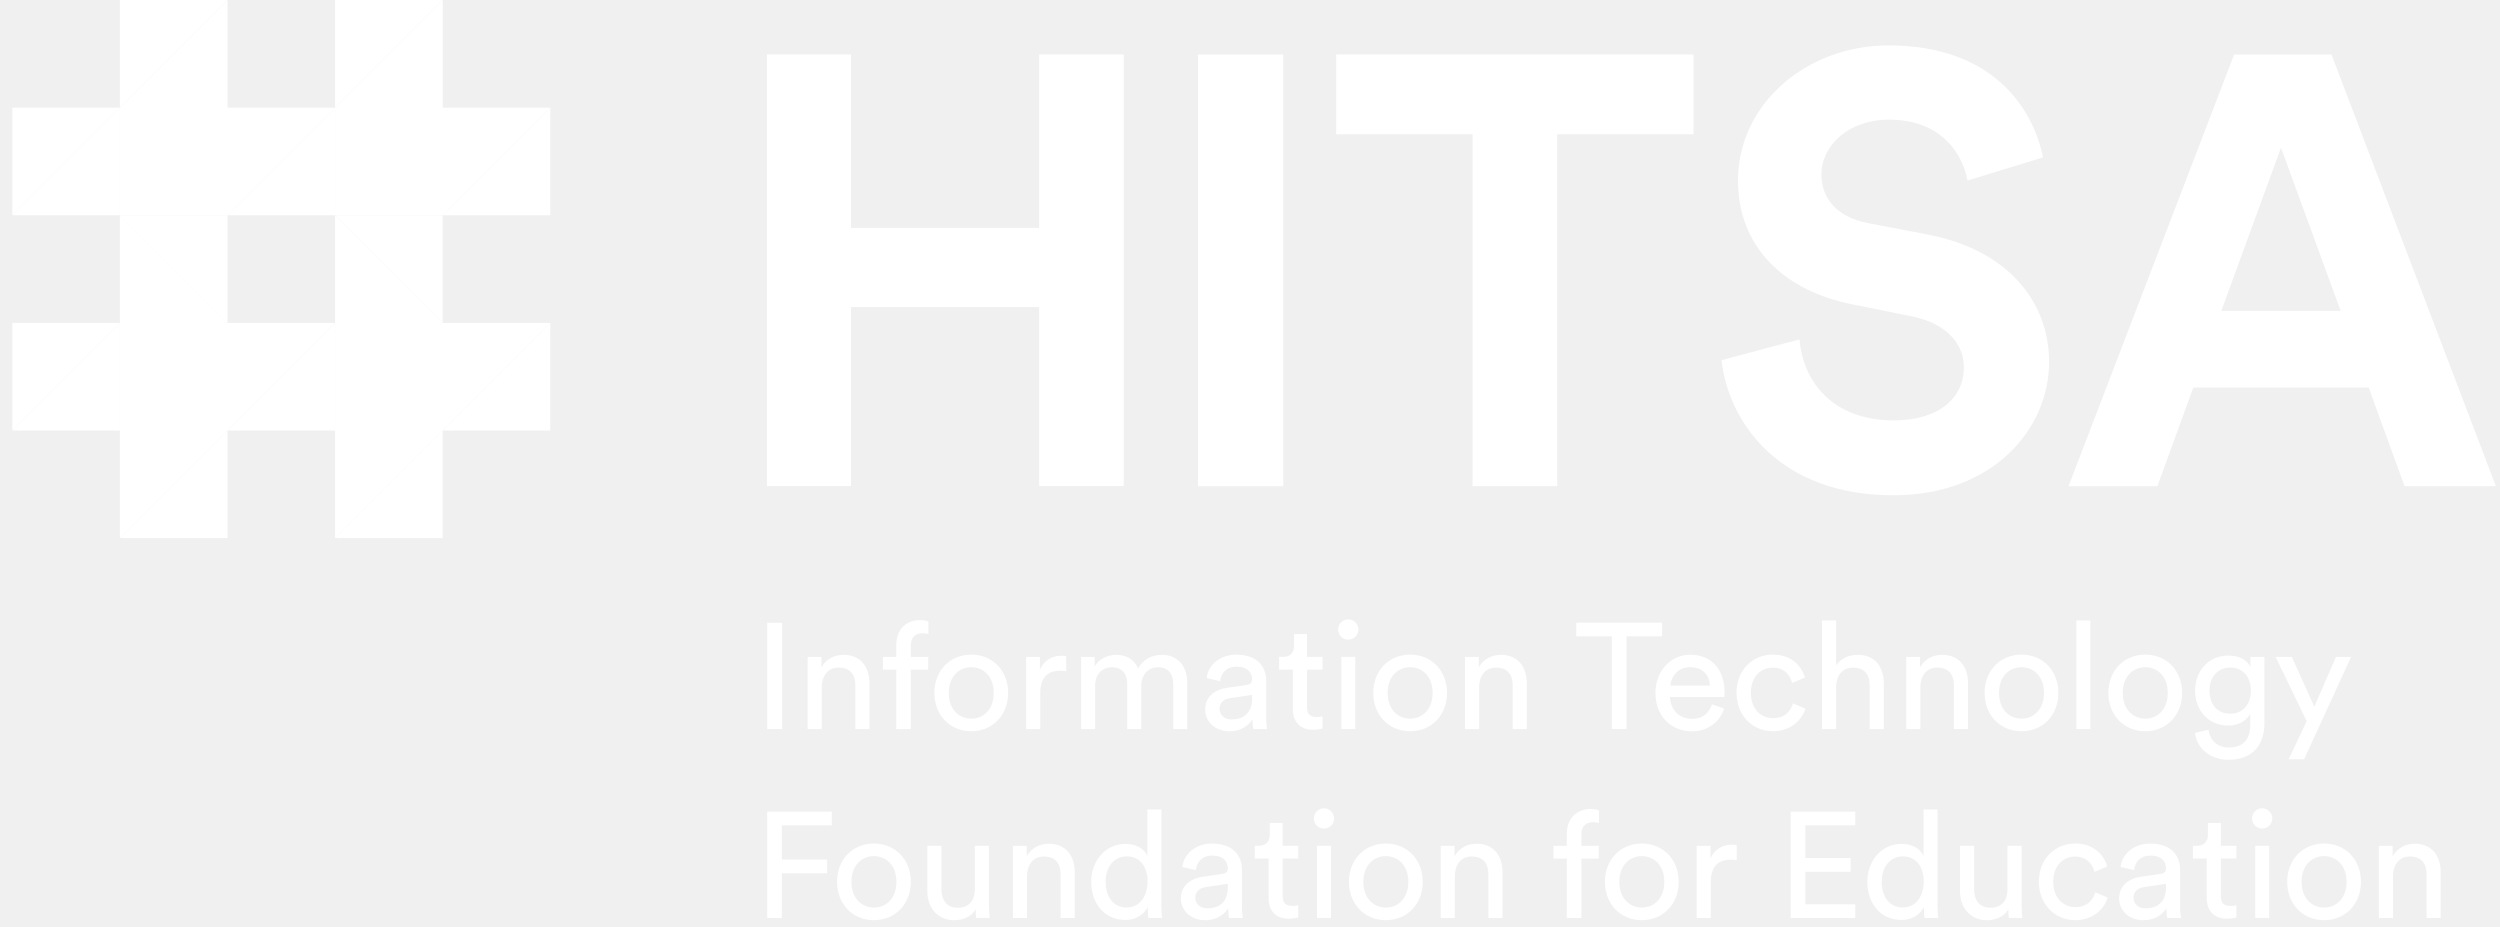
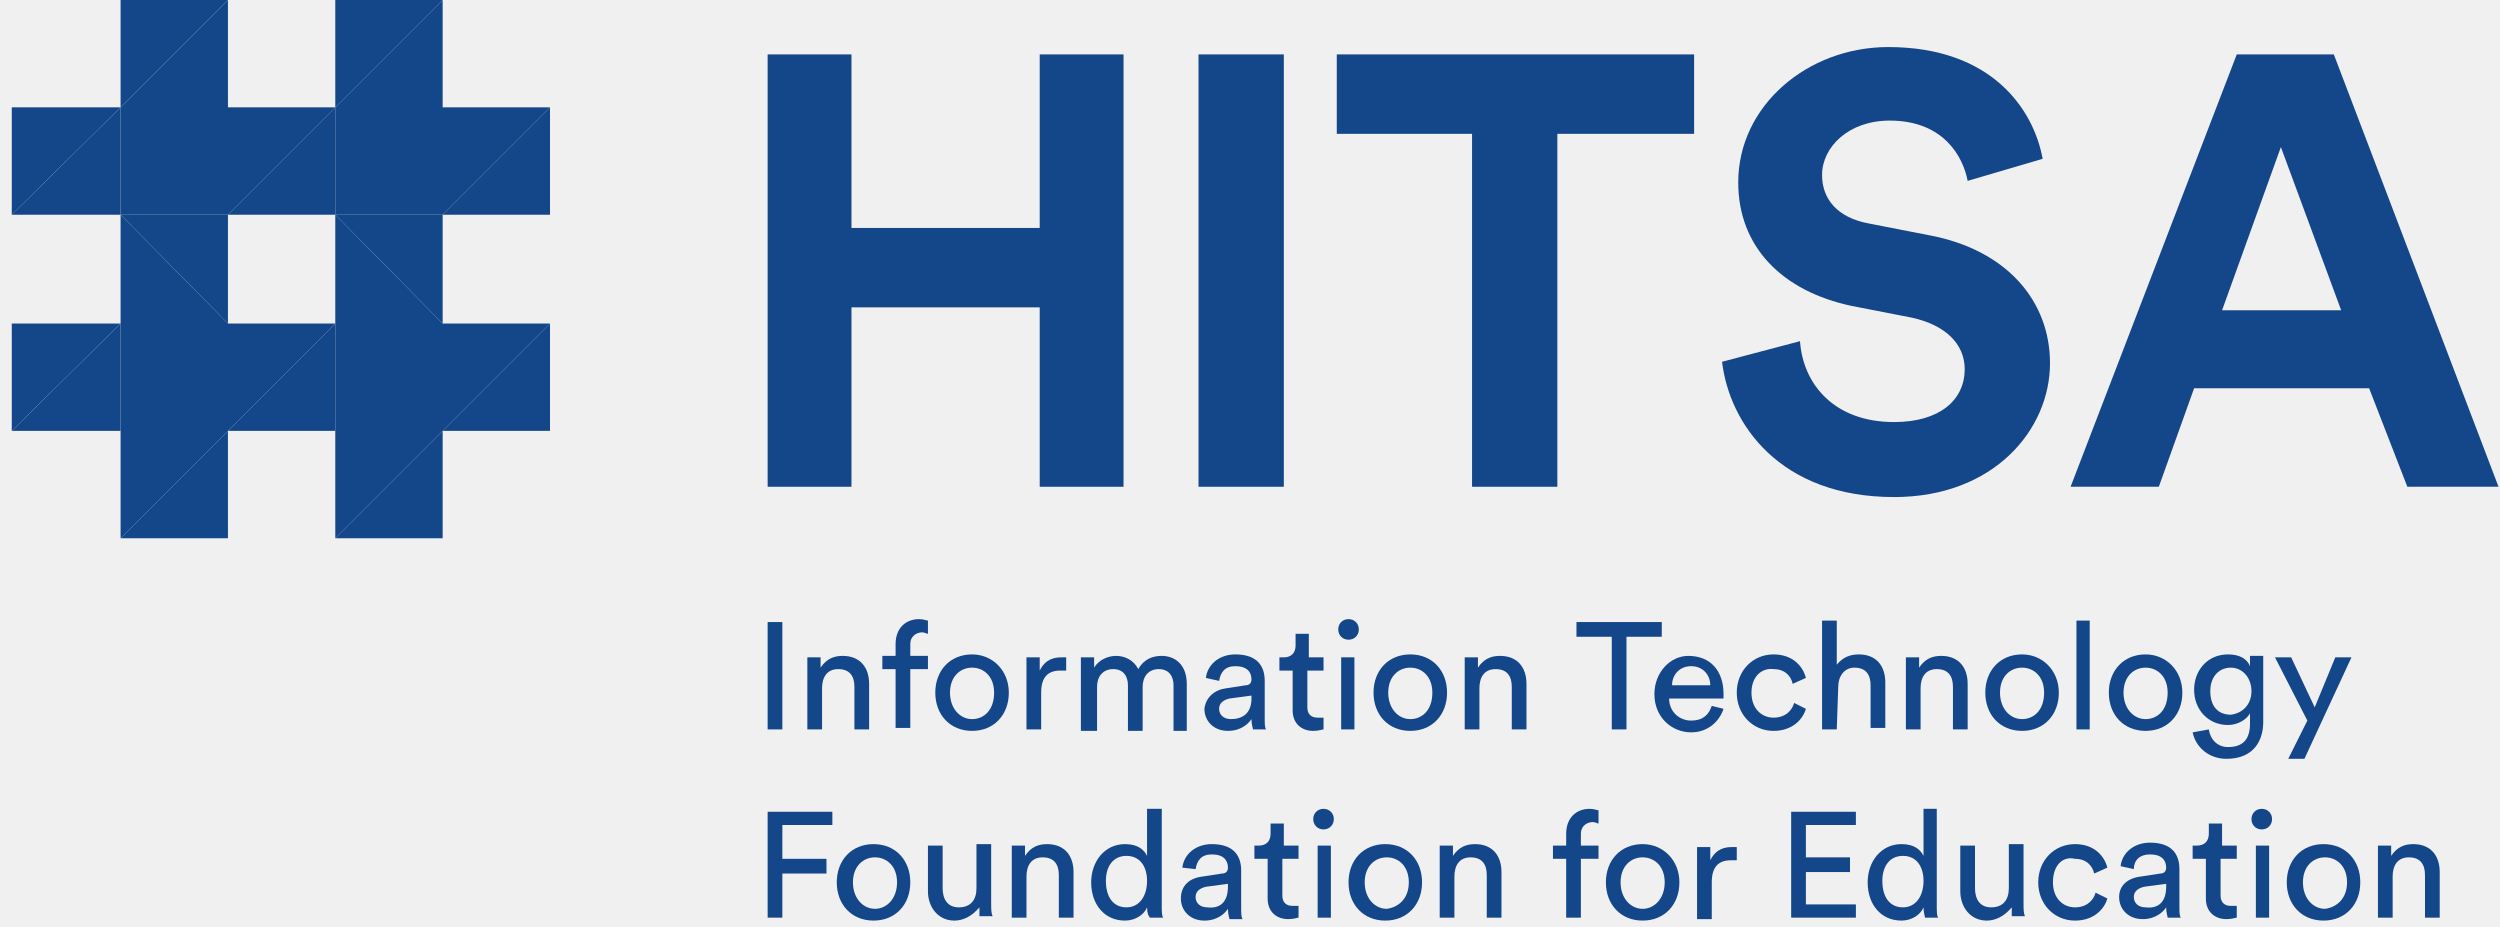
- <svg xmlns="http://www.w3.org/2000/svg" width="170px" height="63px" viewBox="0 0 170 63" version="1.1">
-   <defs />
-   <g id="Page-1" stroke="none" stroke-width="1" fill="none" fill-rule="evenodd">
-     <g id="Avaleht" transform="translate(-311, -3425)" fill-rule="nonzero" fill="#FFFFFF">
+ <svg xmlns="http://www.w3.org/2000/svg" version="1.1" id="Layer_1" x="0px" y="0px" viewBox="0 0 170 63" style="enable-background:new 0 0 170 63;" xml:space="preserve">
+   <style type="text/css">
+ 	.st0{fill:#14468A;}
+ </style>
+   <g id="Page-1">
+     <g id="Avaleht" transform="translate(-311, -3425)">
      <g id="Group-203" transform="translate(0, 3338)">
        <g id="Group-201" transform="translate(110, 40)">
          <g id="Group-200" transform="translate(1, 46)">
            <g id="Group-163" transform="translate(1, 0)">
              <g id="Group" transform="translate(199, 1)">
-                 <polygon id="path10" transform="translate(64.28551, 18.37868) scale(-1, 1) rotate(-180) translate(-64.28551, -18.37868) " points="70.661 3.704 70.661 15.875 57.869 15.875 57.869 3.704 52.156 3.704 52.156 33.054 57.869 33.054 57.869 21.256 70.661 21.256 70.661 33.054 76.415 33.054 76.415 3.704" />
-                 <polygon id="path12" points="81.464 3.71 87.26 3.71 87.26 33.06 81.464 33.06 81.464 3.708" />
-                 <polygon id="path16" transform="translate(103.0111, 18.38078) scale(-1, 1) rotate(-180) translate(-103.0111, -18.38078) " points="105.888 27.633 105.888 3.706 100.134 3.706 100.134 27.633 90.861 27.633 90.861 33.056 115.161 33.056 115.161 27.633" />
-                 <path d="M133.791,24.489 C133.501,26.103 132.177,28.629 128.45,28.629 C125.677,28.629 123.856,26.848 123.856,24.903 C123.856,23.289 124.891,22.005 127.043,21.59 L131.141,20.804 C136.482,19.77 139.338,16.292 139.338,12.152 C139.338,7.64 135.571,3.087 128.74,3.087 C120.958,3.087 117.521,8.096 117.066,12.277 L122.365,13.685 C122.613,10.786 124.642,8.179 128.782,8.179 C131.846,8.179 133.543,9.71 133.543,11.78 C133.543,13.477 132.259,14.802 129.983,15.258 L125.884,16.086 C121.206,17.038 118.184,20.06 118.184,24.489 C118.184,29.704 122.862,33.679 128.409,33.679 C135.53,33.679 138.262,29.374 138.924,26.062 L133.791,24.489 Z" id="path20" transform="translate(128.202, 18.38287) scale(-1, 1) rotate(-180) translate(-128.202, -18.38287) " />
-                 <path d="M151.05,15.633 L159.164,15.633 L155.107,26.728 L151.05,15.633 Z M161.068,10.418 L149.146,10.418 L146.704,3.71 L140.66,3.71 L151.92,33.06 L158.543,33.06 L169.72,3.71 L163.51,3.71 L161.068,10.418 Z" id="path24" transform="translate(155.19, 18.38496) scale(-1, 1) rotate(-180) translate(-155.19, -18.38496) " />
-                 <polygon id="path26" points="52.169 42.349 53.189 42.349 53.189 49.578 52.169 49.578 52.169 42.351" />
-                 <path d="M55.88,44.529 L54.921,44.529 L54.921,49.434 L55.859,49.434 L55.859,48.731 C56.216,49.343 56.797,49.576 57.368,49.576 C58.541,49.576 59.123,48.731 59.123,47.64 L59.123,44.529 L58.164,44.529 L58.164,47.475 C58.164,48.159 57.878,48.71 57.022,48.71 C56.267,48.71 55.88,48.108 55.88,47.363 L55.88,44.529 Z" id="path30" transform="translate(57.02178, 47.05257) scale(-1, 1) rotate(-180) translate(-57.02178, -47.05257) " />
-                 <path d="M61.936,46.202 L61.936,42.164 L60.947,42.164 L60.947,46.202 L60.039,46.202 L60.039,47.068 L60.947,47.068 L60.947,47.894 C60.947,48.985 61.671,49.577 62.558,49.577 C62.884,49.577 63.089,49.505 63.129,49.475 L63.129,48.62 C63.078,48.638 62.956,48.679 62.711,48.679 C62.375,48.679 61.936,48.517 61.936,47.843 L61.936,47.068 L63.119,47.068 L63.119,46.202 L61.936,46.202 Z" id="path34" transform="translate(61.58435, 45.87074) scale(-1, 1) rotate(-180) translate(-61.58435, -45.87074) " />
-                 <path d="M67.575,47.124 C67.575,48.255 66.861,48.868 66.045,48.868 C65.23,48.868 64.516,48.255 64.516,47.124 C64.516,45.982 65.23,45.37 66.045,45.37 C66.861,45.37 67.575,45.982 67.575,47.124 M68.554,47.124 C68.554,45.625 67.514,44.514 66.045,44.514 C64.577,44.514 63.537,45.625 63.537,47.124 C63.537,48.613 64.577,49.724 66.045,49.724 C67.514,49.724 68.554,48.613 68.554,47.124" id="path38" transform="translate(66.0457, 47.11905) scale(-1, 1) rotate(-180) translate(-66.0457, -47.11905) " />
-                 <path d="M72.5,48.528 C72.357,48.548 72.214,48.558 72.082,48.558 C71.276,48.558 70.736,48.129 70.736,47.048 L70.736,44.591 L69.777,44.591 L69.777,49.496 L70.715,49.496 L70.715,48.638 C71.072,49.394 71.684,49.577 72.183,49.577 C72.316,49.577 72.448,49.557 72.5,49.547 L72.5,48.528 Z" id="path42" transform="translate(71.13816, 47.08398) scale(-1, 1) rotate(-180) translate(-71.13816, -47.08398) " />
-                 <path d="M73.519,44.529 L73.519,49.434 L74.437,49.434 L74.437,48.781 C74.742,49.321 75.354,49.576 75.925,49.576 C76.537,49.576 77.128,49.281 77.394,48.649 C77.781,49.351 78.414,49.576 79.035,49.576 C79.892,49.576 80.728,48.995 80.728,47.71 L80.728,44.529 L79.78,44.529 L79.78,47.608 C79.78,48.251 79.463,48.731 78.739,48.731 C78.067,48.731 77.607,48.2 77.607,47.496 L77.607,44.529 L76.65,44.529 L76.65,47.608 C76.65,48.241 76.343,48.731 75.609,48.731 C74.926,48.731 74.467,48.22 74.467,47.486 L74.467,44.529 L73.519,44.529 Z" id="path46" transform="translate(77.12334, 47.05257) scale(-1, 1) rotate(-180) translate(-77.12334, -47.05257) " />
-                 <path d="M85.142,46.77 L85.142,46.995 L83.643,46.77 C83.236,46.708 82.929,46.475 82.929,46.036 C82.929,45.669 83.236,45.322 83.725,45.322 C84.51,45.322 85.142,45.7 85.142,46.77 M83.44,47.473 L84.765,47.667 C85.061,47.708 85.142,47.862 85.142,48.034 C85.142,48.514 84.826,48.912 84.082,48.912 C83.409,48.912 83.032,48.493 82.97,47.922 L82.053,48.137 C82.155,49.074 83.002,49.727 84.062,49.727 C85.53,49.727 86.101,48.891 86.101,47.932 L86.101,45.475 C86.101,45.047 86.142,44.791 86.162,44.669 L85.224,44.669 C85.204,44.791 85.173,44.976 85.173,45.333 C84.959,44.986 84.469,44.517 83.593,44.517 C82.593,44.517 81.951,45.21 81.951,45.985 C81.951,46.862 82.593,47.352 83.44,47.473" id="path50" transform="translate(84.05628, 47.12219) scale(-1, 1) rotate(-180) translate(-84.05628, -47.12219) " />
-                 <path d="M88.874,48.073 L89.934,48.073 L89.934,47.206 L88.874,47.206 L88.874,44.658 C88.874,44.209 89.057,43.984 89.558,43.984 C89.68,43.984 89.853,44.004 89.934,44.025 L89.934,43.21 C89.853,43.178 89.609,43.119 89.282,43.119 C88.446,43.119 87.915,43.627 87.915,44.515 L87.915,47.206 L86.977,47.206 L86.977,48.073 L87.242,48.073 C87.773,48.073 87.998,48.4 87.998,48.828 L87.998,49.624 L88.874,49.624 L88.874,48.073 L88.874,48.073 Z" id="path54" transform="translate(88.45576, 46.37111) scale(-1, 1) rotate(-180) translate(-88.45576, -46.37111) " />
-                 <path d="M91.209,44.669 L92.157,44.669 L92.157,49.574 L91.209,49.574 L91.209,44.667 L91.209,44.669 Z M91.678,42.12 C92.065,42.12 92.372,42.426 92.372,42.813 C92.372,43.19 92.065,43.497 91.678,43.497 C91.301,43.497 90.994,43.19 90.994,42.813 C90.994,42.426 91.301,42.12 91.678,42.12 L91.678,42.12 Z" id="path56" />
-                 <path d="M97.418,47.124 C97.418,48.255 96.704,48.868 95.889,48.868 C95.074,48.868 94.36,48.255 94.36,47.124 C94.36,45.982 95.074,45.37 95.889,45.37 C96.704,45.37 97.418,45.982 97.418,47.124 M98.397,47.124 C98.397,45.625 97.357,44.514 95.889,44.514 C94.42,44.514 93.381,45.625 93.381,47.124 C93.381,48.613 94.42,49.724 95.889,49.724 C97.357,49.724 98.397,48.613 98.397,47.124" id="path60" transform="translate(95.88897, 47.11905) scale(-1, 1) rotate(-180) translate(-95.88897, -47.11905) " />
-                 <path d="M100.579,44.529 L99.62,44.529 L99.62,49.434 L100.558,49.434 L100.558,48.731 C100.916,49.343 101.496,49.576 102.067,49.576 C103.24,49.576 103.822,48.731 103.822,47.64 L103.822,44.529 L102.863,44.529 L102.863,47.475 C102.863,48.159 102.577,48.71 101.721,48.71 C100.966,48.71 100.579,48.108 100.579,47.363 L100.579,44.529 Z" id="path64" transform="translate(101.7209, 47.05257) scale(-1, 1) rotate(-180) translate(-101.7209, -47.05257) " />
-                 <polygon id="path68" transform="translate(110.1028, 45.95815) scale(-1, 1) rotate(-180) translate(-110.1028, -45.95815) " points="110.602 48.646 110.602 42.343 109.602 42.343 109.602 48.646 107.186 48.646 107.186 49.573 113.019 49.573 113.019 48.646" />
-                 <path d="M116.272,47.629 C116.251,48.333 115.792,48.883 114.925,48.883 C114.119,48.883 113.631,48.262 113.59,47.629 L116.272,47.629 L116.272,47.629 Z M117.24,46.07 C116.965,45.203 116.179,44.519 115.037,44.519 C113.723,44.519 112.57,45.477 112.57,47.139 C112.57,48.68 113.681,49.73 114.915,49.73 C116.424,49.73 117.271,48.69 117.271,47.16 C117.271,47.039 117.26,46.915 117.25,46.855 L113.559,46.855 C113.579,45.978 114.211,45.366 115.037,45.366 C115.833,45.366 116.231,45.805 116.414,46.354 L117.24,46.07 Z" id="path72" transform="translate(114.9207, 47.1248) scale(-1, 1) rotate(-180) translate(-114.9207, -47.1248) " />
-                 <path d="M119.06,47.124 C119.06,46.003 119.764,45.401 120.559,45.401 C121.477,45.401 121.813,46.023 121.925,46.41 L122.772,46.043 C122.538,45.34 121.833,44.514 120.559,44.514 C119.131,44.514 118.082,45.635 118.082,47.124 C118.082,48.653 119.151,49.724 120.549,49.724 C121.854,49.724 122.527,48.909 122.73,48.164 L121.865,47.798 C121.742,48.276 121.385,48.837 120.549,48.837 C119.774,48.837 119.06,48.266 119.06,47.124" id="path76" transform="translate(120.4269, 47.11905) scale(-1, 1) rotate(-180) translate(-120.4269, -47.11905) " />
-                 <path d="M124.855,42.193 L123.896,42.193 L123.896,49.576 L124.855,49.576 L124.855,46.528 C125.212,47.047 125.784,47.241 126.344,47.241 C127.516,47.241 128.098,46.395 128.098,45.304 L128.098,42.193 L127.139,42.193 L127.139,45.14 C127.139,45.824 126.854,46.374 125.997,46.374 C125.264,46.374 124.876,45.803 124.855,45.079 L124.855,42.193 Z" id="path80" transform="translate(125.9974, 45.88487) scale(-1, 1) rotate(-180) translate(-125.9974, -45.88487) " />
-                 <path d="M130.583,44.529 L129.625,44.529 L129.625,49.434 L130.562,49.434 L130.562,48.731 C130.919,49.343 131.501,49.576 132.072,49.576 C133.244,49.576 133.826,48.731 133.826,47.64 L133.826,44.529 L132.868,44.529 L132.868,47.475 C132.868,48.159 132.582,48.71 131.725,48.71 C130.971,48.71 130.583,48.108 130.583,47.363 L130.583,44.529 Z" id="path84" transform="translate(131.7255, 47.05257) scale(-1, 1) rotate(-180) translate(-131.7255, -47.05257) " />
-                 <path d="M138.991,47.124 C138.991,48.255 138.277,48.868 137.462,48.868 C136.646,48.868 135.933,48.255 135.933,47.124 C135.933,45.982 136.646,45.37 137.462,45.37 C138.277,45.37 138.991,45.982 138.991,47.124 M139.97,47.124 C139.97,45.625 138.93,44.514 137.462,44.514 C135.993,44.514 134.954,45.625 134.954,47.124 C134.954,48.613 135.993,49.724 137.462,49.724 C138.93,49.724 139.97,48.613 139.97,47.124" id="path88" transform="translate(137.4619, 47.11905) scale(-1, 1) rotate(-180) translate(-137.4619, -47.11905) " />
-                 <polygon id="path90" points="141.185 42.19 142.144 42.19 142.144 49.573 141.19 49.573 141.19 42.187" />
-                 <path d="M147.408,47.124 C147.408,48.255 146.694,48.868 145.878,48.868 C145.062,48.868 144.349,48.255 144.349,47.124 C144.349,45.982 145.062,45.37 145.878,45.37 C146.694,45.37 147.408,45.982 147.408,47.124 M148.386,47.124 C148.386,45.625 147.346,44.514 145.878,44.514 C144.41,44.514 143.369,45.625 143.369,47.124 C143.369,48.613 144.41,49.724 145.878,49.724 C147.346,49.724 148.386,48.613 148.386,47.124" id="path94" transform="translate(145.8777, 47.11905) scale(-1, 1) rotate(-180) translate(-145.8777, -47.11905) " />
-                 <path d="M153.06,49.279 C153.06,50.228 152.49,50.849 151.663,50.849 C150.817,50.849 150.246,50.228 150.246,49.279 C150.246,48.32 150.796,47.709 151.663,47.709 C152.49,47.709 153.06,48.331 153.06,49.279 L153.06,49.279 Z M150.185,46.618 C150.256,45.935 150.776,45.414 151.52,45.414 C152.55,45.414 153.019,45.944 153.019,47.005 L153.019,47.709 C152.785,47.26 152.254,46.903 151.52,46.903 C150.215,46.903 149.267,47.892 149.267,49.279 C149.267,50.605 150.174,51.665 151.52,51.665 C152.275,51.665 152.785,51.38 153.03,50.89 L153.03,51.573 L153.977,51.573 L153.977,47.035 C153.977,45.792 153.366,44.578 151.52,44.578 C150.297,44.578 149.379,45.354 149.256,46.404 L150.185,46.618 Z" id="path98" transform="translate(151.6167, 48.12136) scale(-1, 1) rotate(-180) translate(-151.6167, -48.12136) " />
-                 <polygon id="path102" transform="translate(157.3082, 48.15067) scale(-1, 1) rotate(-180) translate(-157.3082, -48.15067) " points="155.631 44.673 156.854 47.264 154.744 51.628 155.845 51.628 157.374 48.243 158.843 51.628 159.873 51.628 156.681 44.673" />
-                 <polygon id="path106" transform="translate(54.36542, 58.80812) scale(-1, 1) rotate(-180) translate(-54.36542, -58.80812) " points="52.168 55.194 52.168 62.423 56.563 62.423 56.563 61.495 53.168 61.495 53.168 59.17 56.247 59.17 56.247 58.232 53.168 58.232 53.168 55.194" />
-                 <path d="M60.957,59.971 C60.957,61.103 60.243,61.715 59.428,61.715 C58.612,61.715 57.898,61.103 57.898,59.971 C57.898,58.829 58.612,58.217 59.428,58.217 C60.243,58.217 60.957,58.829 60.957,59.971 M61.936,59.971 C61.936,58.472 60.896,57.36 59.428,57.36 C57.959,57.36 56.92,58.472 56.92,59.971 C56.92,61.46 57.959,62.571 59.428,62.571 C60.896,62.571 61.936,61.46 61.936,59.971" id="path110" transform="translate(59.42774, 59.96587) scale(-1, 1) rotate(-180) translate(-59.42774, -59.96587) " />
-                 <path d="M64.893,57.515 C63.751,57.515 63.058,58.372 63.058,59.484 L63.058,62.573 L64.016,62.573 L64.016,59.627 C64.016,58.954 64.323,58.362 65.128,58.362 C65.902,58.362 66.29,58.872 66.29,59.616 L66.29,62.573 L67.248,62.573 L67.248,58.577 C67.248,58.189 67.279,57.842 67.3,57.668 L66.382,57.668 C66.362,57.781 66.341,58.057 66.341,58.261 C66.076,57.751 65.464,57.515 64.893,57.515" id="path114" transform="translate(65.17885, 60.04438) scale(-1, 1) rotate(-180) translate(-65.17885, -60.04438) " />
-                 <path d="M69.838,57.375 L68.879,57.375 L68.879,62.28 L69.817,62.28 L69.817,61.577 C70.174,62.188 70.755,62.423 71.327,62.423 C72.499,62.423 73.081,61.577 73.081,60.485 L73.081,57.375 L72.122,57.375 L72.122,60.322 C72.122,61.005 71.836,61.556 70.98,61.556 C70.225,61.556 69.838,60.954 69.838,60.21 L69.838,57.375 Z" id="path118" transform="translate(70.9802, 59.89888) scale(-1, 1) rotate(-180) translate(-70.9802, -59.89888) " />
-                 <path d="M76.618,55.889 C77.495,55.889 78.035,56.653 78.035,57.663 C78.035,58.672 77.506,59.366 76.629,59.366 C75.751,59.366 75.18,58.652 75.18,57.643 C75.18,56.633 75.701,55.889 76.618,55.889 L76.618,55.889 Z M78.046,55.919 C77.811,55.45 77.291,55.042 76.527,55.042 C75.089,55.042 74.201,56.185 74.201,57.643 C74.201,59.03 75.14,60.213 76.527,60.213 C77.393,60.213 77.862,59.785 78.025,59.387 L78.025,62.558 L78.973,62.558 L78.973,56.083 C78.973,55.613 79.014,55.256 79.025,55.175 L78.097,55.175 C78.076,55.288 78.046,55.542 78.046,55.837 L78.046,55.919 Z" id="path122" transform="translate(76.61281, 58.79974) scale(-1, 1) rotate(-180) translate(-76.61281, -58.79974) " />
-                 <path d="M83.491,59.617 L83.491,59.841 L81.992,59.617 C81.585,59.556 81.278,59.322 81.278,58.883 C81.278,58.516 81.585,58.169 82.074,58.169 C82.859,58.169 83.491,58.547 83.491,59.617 M81.789,60.321 L83.114,60.514 C83.409,60.555 83.491,60.708 83.491,60.882 C83.491,61.361 83.175,61.759 82.43,61.759 C81.757,61.759 81.381,61.34 81.319,60.77 L80.402,60.983 C80.503,61.921 81.35,62.574 82.411,62.574 C83.879,62.574 84.45,61.738 84.45,60.779 L84.45,58.322 C84.45,57.894 84.491,57.639 84.51,57.516 L83.573,57.516 C83.553,57.639 83.521,57.822 83.521,58.179 C83.308,57.833 82.818,57.364 81.942,57.364 C80.942,57.364 80.299,58.058 80.299,58.832 C80.299,59.709 80.942,60.198 81.789,60.321" id="path126" transform="translate(82.40485, 59.96902) scale(-1, 1) rotate(-180) translate(-82.40485, -59.96902) " />
-                 <path d="M87.223,60.922 L88.283,60.922 L88.283,60.055 L87.223,60.055 L87.223,57.505 C87.223,57.058 87.406,56.833 87.906,56.833 C88.029,56.833 88.201,56.853 88.283,56.874 L88.283,56.058 C88.201,56.027 87.956,55.966 87.631,55.966 C86.794,55.966 86.264,56.476 86.264,57.364 L86.264,60.055 L85.326,60.055 L85.326,60.922 L85.591,60.922 C86.121,60.922 86.345,61.248 86.345,61.676 L86.345,62.471 L87.223,62.471 L87.223,60.922 Z" id="path130" transform="translate(86.80433, 59.21846) scale(-1, 1) rotate(-180) translate(-86.80433, -59.21846) " />
-                 <path d="M89.557,57.515 L90.506,57.515 L90.506,62.421 L89.558,62.421 L89.558,57.513 L89.557,57.515 Z M90.026,54.965 C90.414,54.965 90.719,55.272 90.719,55.659 C90.719,56.037 90.414,56.343 90.026,56.343 C89.649,56.343 89.343,56.037 89.343,55.659 C89.343,55.272 89.649,54.965 90.026,54.965 L90.026,54.965 Z" id="path132" />
-                 <path d="M95.767,59.971 C95.767,61.103 95.053,61.715 94.238,61.715 C93.421,61.715 92.708,61.103 92.708,59.971 C92.708,58.829 93.421,58.217 94.238,58.217 C95.053,58.217 95.767,58.829 95.767,59.971 M96.746,59.971 C96.746,58.472 95.705,57.36 94.238,57.36 C92.769,57.36 91.729,58.472 91.729,59.971 C91.729,61.46 92.769,62.571 94.238,62.571 C95.705,62.571 96.746,61.46 96.746,59.971" id="path136" transform="translate(94.23754, 59.96587) scale(-1, 1) rotate(-180) translate(-94.23754, -59.96587) " />
-                 <path d="M98.927,57.375 L97.969,57.375 L97.969,62.28 L98.906,62.28 L98.906,61.577 C99.263,62.188 99.845,62.423 100.416,62.423 C101.588,62.423 102.17,61.577 102.17,60.485 L102.17,57.375 L101.212,57.375 L101.212,60.322 C101.212,61.005 100.926,61.556 100.069,61.556 C99.315,61.556 98.927,60.954 98.927,60.21 L98.927,57.375 Z" id="path140" transform="translate(100.0695, 59.89888) scale(-1, 1) rotate(-180) translate(-100.0695, -59.89888) " />
-                 <path d="M107.533,59.048 L107.533,55.01 L106.544,55.01 L106.544,59.048 L105.636,59.048 L105.636,59.915 L106.544,59.915 L106.544,60.741 C106.544,61.831 107.268,62.424 108.155,62.424 C108.481,62.424 108.685,62.352 108.726,62.321 L108.726,61.465 C108.675,61.485 108.553,61.526 108.309,61.526 C107.972,61.526 107.533,61.362 107.533,60.689 L107.533,59.915 L108.716,59.915 L108.716,59.048 L107.533,59.048 Z" id="path144" transform="translate(107.1812, 58.71704) scale(-1, 1) rotate(-180) translate(-107.1812, -58.71704) " />
-                 <path d="M113.173,59.971 C113.173,61.103 112.459,61.715 111.644,61.715 C110.828,61.715 110.114,61.103 110.114,59.971 C110.114,58.829 110.828,58.217 111.644,58.217 C112.459,58.217 113.173,58.829 113.173,59.971 M114.152,59.971 C114.152,58.472 113.111,57.36 111.644,57.36 C110.175,57.36 109.136,58.472 109.136,59.971 C109.136,61.46 110.175,62.571 111.644,62.571 C113.111,62.571 114.152,61.46 114.152,59.971" id="path148" transform="translate(111.6437, 59.96587) scale(-1, 1) rotate(-180) translate(-111.6437, -59.96587) " />
-                 <path d="M118.097,61.372 C117.955,61.393 117.812,61.402 117.68,61.402 C116.874,61.402 116.333,60.974 116.333,59.894 L116.333,57.436 L115.374,57.436 L115.374,62.341 L116.312,62.341 L116.312,61.484 C116.669,62.238 117.282,62.423 117.781,62.423 C117.914,62.423 118.046,62.402 118.097,62.392 L118.097,61.372 Z" id="path152" transform="translate(116.7358, 59.92924) scale(-1, 1) rotate(-180) translate(-116.7358, -59.92924) " />
-                 <polygon id="path156" transform="translate(123.9624, 58.80812) scale(-1, 1) rotate(-180) translate(-123.9624, -58.80812) " points="121.765 55.194 121.765 62.423 126.16 62.423 126.16 61.495 122.764 61.495 122.764 59.272 125.844 59.272 125.844 58.334 122.764 58.334 122.764 56.122 126.16 56.122 126.16 55.194" />
-                 <path d="M129.394,55.889 C130.271,55.889 130.812,56.653 130.812,57.663 C130.812,58.672 130.281,59.366 129.404,59.366 C128.528,59.366 127.956,58.652 127.956,57.643 C127.956,56.633 128.477,55.889 129.394,55.889 L129.394,55.889 Z M130.822,55.919 C130.588,55.45 130.067,55.042 129.302,55.042 C127.865,55.042 126.977,56.185 126.977,57.643 C126.977,59.03 127.915,60.213 129.302,60.213 C130.169,60.213 130.638,59.785 130.801,59.387 L130.801,62.558 L131.75,62.558 L131.75,56.083 C131.75,55.613 131.79,55.256 131.801,55.175 L130.872,55.175 C130.852,55.288 130.822,55.542 130.822,55.837 L130.822,55.919 Z" id="path160" transform="translate(129.389, 58.79974) scale(-1, 1) rotate(-180) translate(-129.389, -58.79974) " />
-                 <path d="M135.114,57.515 C133.972,57.515 133.279,58.372 133.279,59.484 L133.279,62.573 L134.237,62.573 L134.237,59.627 C134.237,58.954 134.543,58.362 135.348,58.362 C136.123,58.362 136.51,58.872 136.51,59.616 L136.51,62.573 L137.469,62.573 L137.469,58.577 C137.469,58.189 137.5,57.842 137.521,57.668 L136.603,57.668 C136.582,57.781 136.562,58.057 136.562,58.261 C136.297,57.751 135.684,57.515 135.114,57.515" id="path164" transform="translate(135.3997, 60.04438) scale(-1, 1) rotate(-180) translate(-135.3997, -60.04438) " />
-                 <path d="M139.619,59.971 C139.619,58.85 140.323,58.248 141.118,58.248 C142.035,58.248 142.372,58.87 142.484,59.257 L143.33,58.891 C143.097,58.186 142.392,57.36 141.118,57.36 C139.691,57.36 138.641,58.483 138.641,59.971 C138.641,61.5 139.71,62.571 141.108,62.571 C142.412,62.571 143.086,61.756 143.289,61.011 L142.424,60.644 C142.301,61.124 141.944,61.685 141.108,61.685 C140.333,61.685 139.619,61.113 139.619,59.971" id="path168" transform="translate(140.9854, 59.96587) scale(-1, 1) rotate(-180) translate(-140.9854, -59.96587) " />
-                 <path d="M147.29,59.617 L147.29,59.841 L145.791,59.617 C145.383,59.556 145.077,59.322 145.077,58.883 C145.077,58.516 145.383,58.169 145.873,58.169 C146.658,58.169 147.29,58.547 147.29,59.617 M145.587,60.321 L146.912,60.514 C147.209,60.555 147.29,60.708 147.29,60.882 C147.29,61.361 146.974,61.759 146.23,61.759 C145.557,61.759 145.179,61.34 145.118,60.77 L144.2,60.983 C144.303,61.921 145.149,62.574 146.209,62.574 C147.678,62.574 148.248,61.738 148.248,60.779 L148.248,58.322 C148.248,57.894 148.29,57.639 148.31,57.516 L147.372,57.516 C147.351,57.639 147.321,57.822 147.321,58.179 C147.106,57.833 146.617,57.364 145.74,57.364 C144.74,57.364 144.099,58.058 144.099,58.832 C144.099,59.709 144.74,60.198 145.587,60.321" id="path172" transform="translate(146.2043, 59.96902) scale(-1, 1) rotate(-180) translate(-146.2043, -59.96902) " />
-                 <path d="M151.017,60.922 L152.077,60.922 L152.077,60.055 L151.017,60.055 L151.017,57.505 C151.017,57.058 151.2,56.833 151.7,56.833 C151.823,56.833 151.996,56.853 152.077,56.874 L152.077,56.058 C151.996,56.027 151.751,55.966 151.425,55.966 C150.589,55.966 150.058,56.476 150.058,57.364 L150.058,60.055 L149.12,60.055 L149.12,60.922 L149.385,60.922 C149.916,60.922 150.14,61.248 150.14,61.676 L150.14,62.471 L151.017,62.471 L151.017,60.922 Z" id="path176" transform="translate(150.5987, 59.21846) scale(-1, 1) rotate(-180) translate(-150.5987, -59.21846) " />
-                 <path d="M153.353,57.515 L154.302,57.515 L154.302,62.421 L153.355,62.421 L153.355,57.513 L153.353,57.515 Z M153.822,54.965 C154.21,54.965 154.515,55.272 154.515,55.659 C154.515,56.037 154.21,56.343 153.822,56.343 C153.444,56.343 153.139,56.037 153.139,55.659 C153.139,55.272 153.444,54.965 153.822,54.965 L153.822,54.965 Z" id="path178" />
-                 <path d="M159.567,59.971 C159.567,61.103 158.853,61.715 158.038,61.715 C157.221,61.715 156.508,61.103 156.508,59.971 C156.508,58.829 157.221,58.217 158.038,58.217 C158.853,58.217 159.567,58.829 159.567,59.971 M160.546,59.971 C160.546,58.472 159.505,57.36 158.038,57.36 C156.569,57.36 155.529,58.472 155.529,59.971 C155.529,61.46 156.569,62.571 158.038,62.571 C159.505,62.571 160.546,61.46 160.546,59.971" id="path182" transform="translate(158.0373, 59.96587) scale(-1, 1) rotate(-180) translate(-158.0373, -59.96587) " />
-                 <path d="M162.724,57.375 L161.765,57.375 L161.765,62.28 L162.703,62.28 L162.703,61.577 C163.06,62.188 163.641,62.423 164.213,62.423 C165.385,62.423 165.967,61.577 165.967,60.485 L165.967,57.375 L165.008,57.375 L165.008,60.322 C165.008,61.005 164.723,61.556 163.866,61.556 C163.112,61.556 162.724,60.954 162.724,60.21 L162.724,57.375 Z" id="path186" transform="translate(163.8664, 59.89888) scale(-1, 1) rotate(-180) translate(-163.8664, -59.89888) " />
-                 <polygon id="path190" transform="translate(19.12884, 7.321356) scale(-1, 1) rotate(-180) translate(-19.12884, -7.321356) " points="15.471 0.004 15.471 0.005 22.786 7.32 22.786 0.004 30.104 0.004 30.104 0.005 37.42 7.321 30.104 7.321 30.104 14.638 22.786 7.321 15.471 7.321 15.471 14.638 8.154 7.321 0.838 7.321 0.838 0.004 8.154 7.32 8.154 0.004" />
-                 <polygon id="path194" transform="translate(19.12813, 25.61677) scale(-1, 1) rotate(-180) translate(-19.12813, -25.61677) " points="30.103 29.276 22.786 36.593 22.786 29.276 15.47 29.276 8.153 36.593 8.153 29.276 0.837 29.276 0.837 21.958 8.153 29.275 8.153 14.641 15.47 21.958 15.47 21.959 22.786 29.275 22.786 14.641 30.103 21.958 30.103 21.959 37.419 29.276" />
-                 <polygon id="path198" transform="translate(4.495547, 25.61677) scale(-1, 1) rotate(-180) translate(-4.495547, -25.61677) " points="8.154 29.276 0.837 21.958 8.154 21.958" />
-                 <polygon id="path202" transform="translate(11.81183, 3.658609) scale(-1, 1) rotate(-180) translate(-11.81183, -3.658609) " points="8.153 7.317 8.153 5.02463054e-05 15.47 7.317" />
-                 <polygon id="path206" transform="translate(11.81225, 32.92918) scale(-1, 1) rotate(-180) translate(-11.81225, -32.92918) " points="15.471 29.271 15.471 36.588 8.154 29.271" />
-                 <polygon id="path210" transform="translate(19.12844, 25.61677) scale(-1, 1) rotate(-180) translate(-19.12844, -25.61677) " points="22.787 29.276 15.47 21.958 22.787 21.958" />
-                 <polygon id="path214" transform="translate(26.44456, 3.658609) scale(-1, 1) rotate(-180) translate(-26.44456, -3.658609) " points="22.786 7.317 22.786 5.02463054e-05 30.103 7.317" />
-                 <polygon id="path218" transform="translate(26.44472, 32.92918) scale(-1, 1) rotate(-180) translate(-26.44472, -32.92918) " points="30.103 29.271 30.103 36.588 22.786 29.271" />
-                 <polygon id="path222" transform="translate(19.12825, 14.63847) scale(-1, 1) rotate(-180) translate(-19.12825, -14.63847) " points="30.102 14.638 22.787 14.638 22.787 21.956 15.469 14.638 8.154 14.638 8.154 21.956 0.837 14.638 8.153 14.638 15.47 7.321 15.47 14.638 22.786 14.638 30.103 7.321 30.103 14.638 37.419 14.638 37.419 21.956" />
-                 <polygon id="path226" transform="translate(33.76151, 25.61782) scale(-1, 1) rotate(-180) translate(-33.76151, -25.61782) " points="37.42 21.959 37.42 29.277 30.103 21.959" />
+                 <polygon id="path10" class="st0" points="70.7,33.1 70.7,20.9 57.9,20.9 57.9,33.1 52.2,33.1 52.2,3.7 57.9,3.7 57.9,15.5          70.7,15.5 70.7,3.7 76.4,3.7 76.4,33.1        " />
+                 <polygon id="path12" class="st0" points="81.5,3.7 87.3,3.7 87.3,33.1 81.5,33.1        " />
+                 <polygon id="path16" class="st0" points="105.9,9.1 105.9,33.1 100.1,33.1 100.1,9.1 90.9,9.1 90.9,3.7 115.2,3.7 115.2,9.1                 " />
+                 <path id="path20" class="st0" d="M133.8,12.3c-0.3-1.6-1.6-4.1-5.3-4.1c-2.8,0-4.6,1.8-4.6,3.7c0,1.6,1,2.9,3.2,3.3l4.1,0.8         c5.3,1,8.2,4.5,8.2,8.7c0,4.5-3.8,9.1-10.6,9.1c-7.8,0-11.2-5-11.7-9.2l5.3-1.4c0.2,2.9,2.3,5.5,6.4,5.5         c3.1,0,4.8-1.5,4.8-3.6c0-1.7-1.3-3-3.6-3.5l-4.1-0.8c-4.7-1-7.7-4-7.7-8.4c0-5.2,4.7-9.2,10.2-9.2c7.1,0,9.9,4.3,10.5,7.6         L133.8,12.3z" />
+                 <path id="path24" class="st0" d="M151.1,21.1h8.1L155.1,10L151.1,21.1z M161.1,26.4h-11.9l-2.4,6.7h-6l11.3-29.4h6.6         l11.2,29.4h-6.2L161.1,26.4z" />
+                 <polygon id="path26" class="st0" points="52.2,42.3 53.2,42.3 53.2,49.6 52.2,49.6 52.2,42.4        " />
+                 <path id="path30" class="st0" d="M55.9,49.6h-1v-4.9h0.9v0.7c0.4-0.6,0.9-0.8,1.5-0.8c1.2,0,1.8,0.8,1.8,1.9v3.1h-1v-2.9         c0-0.7-0.3-1.2-1.1-1.2s-1.1,0.6-1.1,1.3C55.9,46.8,55.9,49.6,55.9,49.6z" />
+                 <path id="path34" class="st0" d="M61.9,45.5v4h-1v-4H60v-0.9h0.9v-0.8c0-1.1,0.7-1.7,1.6-1.7c0.3,0,0.5,0.1,0.6,0.1v0.9         c-0.1,0-0.2-0.1-0.4-0.1c-0.3,0-0.8,0.2-0.8,0.8v0.8h1.2v0.9H61.9z" />
+                 <path id="path38" class="st0" d="M67.6,47.1c0-1.1-0.7-1.7-1.5-1.7s-1.5,0.6-1.5,1.7c0,1.1,0.7,1.8,1.5,1.8         C66.9,48.9,67.6,48.3,67.6,47.1 M68.6,47.1c0,1.5-1,2.6-2.5,2.6s-2.5-1.1-2.5-2.6s1-2.6,2.5-2.6         C67.5,44.5,68.6,45.6,68.6,47.1" />
+                 <path id="path42" class="st0" d="M72.5,45.6c-0.1,0-0.3,0-0.4,0c-0.8,0-1.3,0.4-1.3,1.5v2.5h-1v-4.9h0.9v0.9         c0.4-0.8,1-0.9,1.5-0.9c0.1,0,0.3,0,0.3,0V45.6z" />
+                 <path id="path46" class="st0" d="M73.5,49.6v-4.9h0.9v0.7c0.3-0.5,0.9-0.8,1.5-0.8s1.2,0.3,1.5,0.9c0.4-0.7,1-0.9,1.6-0.9         c0.9,0,1.7,0.6,1.7,1.9v3.2h-0.9v-3.1c0-0.6-0.3-1.1-1-1.1s-1.1,0.5-1.1,1.2v3h-1v-3.1c0-0.6-0.3-1.1-1-1.1s-1.1,0.5-1.1,1.2         v3h-1.1V49.6z" />
+                 <path id="path50" class="st0" d="M85.1,47.5v-0.2l-1.5,0.2c-0.4,0.1-0.7,0.3-0.7,0.7s0.3,0.7,0.8,0.7         C84.5,48.9,85.1,48.5,85.1,47.5 M83.4,46.8l1.3-0.2c0.3,0,0.4-0.2,0.4-0.4c0-0.5-0.3-0.9-1.1-0.9c-0.7,0-1,0.4-1.1,1L82,46.1         c0.1-0.9,0.9-1.6,2-1.6c1.5,0,2,0.8,2,1.8v2.5c0,0.4,0,0.7,0.1,0.8h-0.9c0-0.1-0.1-0.3-0.1-0.7c-0.2,0.3-0.7,0.8-1.6,0.8         c-1,0-1.6-0.7-1.6-1.5C82,47.4,82.6,46.9,83.4,46.8" />
+                 <path id="path54" class="st0" d="M88.9,44.7H90v0.9h-1.1v2.5c0,0.4,0.2,0.7,0.7,0.7c0.1,0,0.3,0,0.4,0v0.8         c-0.1,0-0.3,0.1-0.7,0.1c-0.8,0-1.4-0.5-1.4-1.4v-2.7H87v-0.9h0.3c0.5,0,0.8-0.3,0.8-0.8v-0.8H89v1.6H88.9z" />
+                 <path id="path56" class="st0" d="M91.2,44.7h0.9v4.9h-0.9V44.7L91.2,44.7z M91.7,42.1c0.4,0,0.7,0.3,0.7,0.7         s-0.3,0.7-0.7,0.7c-0.4,0-0.7-0.3-0.7-0.7C91,42.4,91.3,42.1,91.7,42.1L91.7,42.1z" />
+                 <path id="path60" class="st0" d="M97.4,47.1c0-1.1-0.7-1.7-1.5-1.7s-1.5,0.6-1.5,1.7c0,1.1,0.7,1.8,1.5,1.8         C96.7,48.9,97.4,48.3,97.4,47.1 M98.4,47.1c0,1.5-1,2.6-2.5,2.6s-2.5-1.1-2.5-2.6s1-2.6,2.5-2.6S98.4,45.6,98.4,47.1" />
+                 <path id="path64" class="st0" d="M100.6,49.6h-1v-4.9h0.9v0.7c0.4-0.6,0.9-0.8,1.5-0.8c1.2,0,1.8,0.8,1.8,1.9v3.1h-1v-2.9         c0-0.7-0.3-1.2-1.1-1.2c-0.8,0-1.1,0.6-1.1,1.3C100.6,46.8,100.6,49.6,100.6,49.6z" />
+                 <polygon id="path68" class="st0" points="110.6,43.3 110.6,49.6 109.6,49.6 109.6,43.3 107.2,43.3 107.2,42.3 113,42.3          113,43.3        " />
+                 <path id="path72" class="st0" d="M116.3,46.6c0-0.7-0.5-1.3-1.3-1.3s-1.3,0.6-1.3,1.3H116.3L116.3,46.6z M117.2,48.2         c-0.3,0.9-1.1,1.6-2.2,1.6c-1.3,0-2.5-1-2.5-2.6c0-1.5,1.1-2.6,2.3-2.6c1.5,0,2.4,1,2.4,2.6c0,0.1,0,0.2,0,0.3h-3.7         c0,0.9,0.7,1.5,1.5,1.5s1.2-0.4,1.4-1L117.2,48.2z" />
+                 <path id="path76" class="st0" d="M119.1,47.1c0,1.1,0.7,1.7,1.5,1.7c0.9,0,1.3-0.6,1.4-1l0.8,0.4c-0.2,0.7-0.9,1.5-2.2,1.5         c-1.4,0-2.5-1.1-2.5-2.6s1.1-2.6,2.5-2.6c1.3,0,2,0.8,2.2,1.6l-0.9,0.4c-0.1-0.5-0.5-1-1.3-1C119.8,45.4,119.1,46,119.1,47.1         " />
+                 <path id="path80" class="st0" d="M124.9,49.6h-1v-7.4h1v3c0.4-0.5,0.9-0.7,1.5-0.7c1.2,0,1.8,0.8,1.8,1.9v3.1h-1v-2.9         c0-0.7-0.3-1.2-1.1-1.2c-0.7,0-1.1,0.6-1.1,1.3L124.9,49.6L124.9,49.6z" />
+                 <path id="path84" class="st0" d="M130.6,49.6h-1v-4.9h0.9v0.7c0.4-0.6,0.9-0.8,1.5-0.8c1.2,0,1.8,0.8,1.8,1.9v3.1h-1v-2.9         c0-0.7-0.3-1.2-1.1-1.2s-1.1,0.6-1.1,1.3L130.6,49.6L130.6,49.6z" />
+                 <path id="path88" class="st0" d="M139,47.1c0-1.1-0.7-1.7-1.5-1.7S136,46,136,47.1c0,1.1,0.7,1.8,1.5,1.8S139,48.3,139,47.1          M140,47.1c0,1.5-1,2.6-2.5,2.6s-2.5-1.1-2.5-2.6s1-2.6,2.5-2.6C138.9,44.5,140,45.6,140,47.1" />
+                 <polygon id="path90" class="st0" points="141.2,42.2 142.1,42.2 142.1,49.6 141.2,49.6        " />
+                 <path id="path94" class="st0" d="M147.4,47.1c0-1.1-0.7-1.7-1.5-1.7s-1.5,0.6-1.5,1.7c0,1.1,0.7,1.8,1.5,1.8         C146.7,48.9,147.4,48.3,147.4,47.1 M148.4,47.1c0,1.5-1,2.6-2.5,2.6s-2.5-1.1-2.5-2.6s1-2.6,2.5-2.6         C147.3,44.5,148.4,45.6,148.4,47.1" />
+                 <path id="path98" class="st0" d="M153.1,47c0-0.9-0.6-1.6-1.4-1.6c-0.8,0-1.4,0.6-1.4,1.6s0.5,1.6,1.4,1.6         C152.5,48.5,153.1,47.9,153.1,47L153.1,47z M150.2,49.6c0.1,0.7,0.6,1.2,1.3,1.2c1,0,1.5-0.5,1.5-1.6v-0.7         c-0.2,0.4-0.8,0.8-1.5,0.8c-1.3,0-2.3-1-2.3-2.4c0-1.3,0.9-2.4,2.3-2.4c0.8,0,1.3,0.3,1.5,0.8v-0.7h0.9v4.5         c0,1.2-0.6,2.5-2.5,2.5c-1.2,0-2.1-0.8-2.3-1.8L150.2,49.6z" />
+                 <polygon id="path102" class="st0" points="155.6,51.6 156.9,49 154.7,44.7 155.8,44.7 157.4,48.1 158.8,44.7 159.9,44.7          156.7,51.6        " />
+                 <polygon id="path106" class="st0" points="52.2,62.4 52.2,55.2 56.6,55.2 56.6,56.1 53.2,56.1 53.2,58.4 56.2,58.4          56.2,59.4 53.2,59.4 53.2,62.4        " />
+                 <path id="path110" class="st0" d="M61,60c0-1.1-0.7-1.7-1.5-1.7S58,58.9,58,60c0,1.1,0.7,1.8,1.5,1.8S61,61.1,61,60 M61.9,60         c0,1.5-1,2.6-2.5,2.6s-2.5-1.1-2.5-2.6s1-2.6,2.5-2.6S61.9,58.5,61.9,60" />
+                 <path id="path114" class="st0" d="M64.9,62.6c-1.1,0-1.8-0.9-1.8-2v-3.1h1v2.9c0,0.7,0.3,1.3,1.1,1.3c0.8,0,1.2-0.5,1.2-1.3         v-3h1v4c0,0.4,0,0.7,0.1,0.9h-0.9c0-0.1,0-0.4,0-0.6C66.1,62.3,65.5,62.6,64.9,62.6" />
+                 <path id="path118" class="st0" d="M69.8,62.4h-1v-4.9h0.9v0.7c0.4-0.6,0.9-0.8,1.5-0.8c1.2,0,1.8,0.8,1.8,1.9v3.1h-1v-2.9         c0-0.7-0.3-1.2-1.1-1.2c-0.8,0-1.1,0.6-1.1,1.3C69.8,59.6,69.8,62.4,69.8,62.4z" />
+                 <path id="path122" class="st0" d="M76.6,61.7c0.9,0,1.4-0.8,1.4-1.8s-0.5-1.7-1.4-1.7s-1.4,0.7-1.4,1.7         C75.2,61,75.7,61.7,76.6,61.7L76.6,61.7z M78,61.7c-0.2,0.5-0.8,0.9-1.5,0.9c-1.4,0-2.3-1.1-2.3-2.6c0-1.4,0.9-2.6,2.3-2.6         c0.9,0,1.3,0.4,1.5,0.8V55h1v6.5c0,0.5,0,0.8,0.1,0.9h-0.9C78.1,62.3,78,62.1,78,61.7L78,61.7z" />
+                 <path id="path126" class="st0" d="M83.5,60.3v-0.2L82,60.3c-0.4,0.1-0.7,0.3-0.7,0.7s0.3,0.7,0.8,0.7         C82.9,61.8,83.5,61.4,83.5,60.3 M81.8,59.6l1.3-0.2c0.3,0,0.4-0.2,0.4-0.4c0-0.5-0.3-0.9-1.1-0.9c-0.7,0-1,0.4-1.1,1L80.4,59         c0.1-0.9,0.9-1.6,2-1.6c1.5,0,2,0.8,2,1.8v2.5c0,0.4,0,0.7,0.1,0.8h-0.9c0-0.1-0.1-0.3-0.1-0.7c-0.2,0.3-0.7,0.8-1.6,0.8         c-1,0-1.6-0.7-1.6-1.5C80.3,60.2,80.9,59.7,81.8,59.6" />
+                 <path id="path130" class="st0" d="M87.2,57.5h1.1v0.9h-1.1v2.5c0,0.4,0.2,0.7,0.7,0.7c0.1,0,0.3,0,0.4,0v0.8         c-0.1,0-0.3,0.1-0.7,0.1c-0.8,0-1.4-0.5-1.4-1.4v-2.7h-0.9v-0.9h0.3c0.5,0,0.8-0.3,0.8-0.8V56h0.9v1.5H87.2z" />
+                 <path id="path132" class="st0" d="M89.6,57.5h0.9v4.9h-0.9V57.5L89.6,57.5z M90,55c0.4,0,0.7,0.3,0.7,0.7s-0.3,0.7-0.7,0.7         c-0.4,0-0.7-0.3-0.7-0.7S89.6,55,90,55L90,55z" />
+                 <path id="path136" class="st0" d="M95.8,60c0-1.1-0.7-1.7-1.5-1.7s-1.5,0.6-1.5,1.7c0,1.1,0.7,1.8,1.5,1.8         C95.1,61.7,95.8,61.1,95.8,60 M96.7,60c0,1.5-1,2.6-2.5,2.6s-2.5-1.1-2.5-2.6s1-2.6,2.5-2.6S96.7,58.5,96.7,60" />
+                 <path id="path140" class="st0" d="M98.9,62.4h-1v-4.9h0.9v0.7c0.4-0.6,0.9-0.8,1.5-0.8c1.2,0,1.8,0.8,1.8,1.9v3.1h-1v-2.9         c0-0.7-0.3-1.2-1.1-1.2c-0.8,0-1.1,0.6-1.1,1.3C98.9,59.6,98.9,62.4,98.9,62.4z" />
+                 <path id="path144" class="st0" d="M107.5,58.4v4h-1v-4h-0.9v-0.9h0.9v-0.8c0-1.1,0.7-1.7,1.6-1.7c0.3,0,0.5,0.1,0.6,0.1V56         c-0.1,0-0.2-0.1-0.4-0.1c-0.3,0-0.8,0.2-0.8,0.8v0.8h1.2v0.9H107.5z" />
+                 <path id="path148" class="st0" d="M113.2,60c0-1.1-0.7-1.7-1.5-1.7s-1.5,0.6-1.5,1.7c0,1.1,0.7,1.8,1.5,1.8         S113.2,61.1,113.2,60 M114.2,60c0,1.5-1,2.6-2.5,2.6s-2.5-1.1-2.5-2.6s1-2.6,2.5-2.6C113.1,57.4,114.2,58.5,114.2,60" />
+                 <path id="path152" class="st0" d="M118.1,58.5c-0.1,0-0.3,0-0.4,0c-0.8,0-1.3,0.4-1.3,1.5v2.5h-1v-4.9h0.9v0.9         c0.4-0.8,1-0.9,1.5-0.9c0.1,0,0.3,0,0.3,0V58.5z" />
+                 <polygon id="path156" class="st0" points="121.8,62.4 121.8,55.2 126.2,55.2 126.2,56.1 122.8,56.1 122.8,58.3 125.8,58.3          125.8,59.3 122.8,59.3 122.8,61.5 126.2,61.5 126.2,62.4        " />
+                 <path id="path160" class="st0" d="M129.4,61.7c0.9,0,1.4-0.8,1.4-1.8s-0.5-1.7-1.4-1.7s-1.4,0.7-1.4,1.7         C128,61,128.5,61.7,129.4,61.7L129.4,61.7z M130.8,61.7c-0.2,0.5-0.8,0.9-1.5,0.9c-1.4,0-2.3-1.1-2.3-2.6         c0-1.4,0.9-2.6,2.3-2.6c0.9,0,1.3,0.4,1.5,0.8V55h0.9v6.5c0,0.5,0,0.8,0.1,0.9h-0.9C130.9,62.3,130.8,62.1,130.8,61.7         L130.8,61.7z" />
+                 <path id="path164" class="st0" d="M135.1,62.6c-1.1,0-1.8-0.9-1.8-2v-3.1h1v2.9c0,0.7,0.3,1.3,1.1,1.3s1.2-0.5,1.2-1.3v-3h1         v4c0,0.4,0,0.7,0.1,0.9h-0.9c0-0.1,0-0.4,0-0.6C136.3,62.3,135.7,62.6,135.1,62.6" />
+                 <path id="path168" class="st0" d="M139.6,60c0,1.1,0.7,1.7,1.5,1.7c0.9,0,1.3-0.6,1.4-1l0.8,0.4c-0.2,0.7-0.9,1.5-2.2,1.5         c-1.4,0-2.5-1.1-2.5-2.6s1.1-2.6,2.5-2.6c1.3,0,2,0.8,2.2,1.6l-0.9,0.4c-0.1-0.5-0.5-1-1.3-1C140.3,58.2,139.6,58.8,139.6,60         " />
+                 <path id="path172" class="st0" d="M147.3,60.3v-0.2l-1.5,0.2c-0.4,0.1-0.7,0.3-0.7,0.7s0.3,0.7,0.8,0.7         C146.7,61.8,147.3,61.4,147.3,60.3 M145.6,59.6l1.3-0.2c0.3,0,0.4-0.2,0.4-0.4c0-0.5-0.3-0.9-1.1-0.9c-0.7,0-1.1,0.4-1.1,1         l-0.9-0.2c0.1-0.9,0.9-1.6,2-1.6c1.5,0,2,0.8,2,1.8v2.5c0,0.4,0,0.7,0.1,0.8h-0.9c0-0.1-0.1-0.3-0.1-0.7         c-0.2,0.3-0.7,0.8-1.6,0.8c-1,0-1.6-0.7-1.6-1.5C144.1,60.2,144.7,59.7,145.6,59.6" />
+                 <path id="path176" class="st0" d="M151,57.5h1.1v0.9H151v2.5c0,0.4,0.2,0.7,0.7,0.7c0.1,0,0.3,0,0.4,0v0.8         c-0.1,0-0.3,0.1-0.7,0.1c-0.8,0-1.4-0.5-1.4-1.4v-2.7h-0.9v-0.9h0.3c0.5,0,0.8-0.3,0.8-0.8V56h0.9v1.5H151z" />
+                 <path id="path178" class="st0" d="M153.4,57.5h0.9v4.9h-0.9V57.5L153.4,57.5z M153.8,55c0.4,0,0.7,0.3,0.7,0.7         s-0.3,0.7-0.7,0.7s-0.7-0.3-0.7-0.7S153.4,55,153.8,55L153.8,55z" />
+                 <path id="path182" class="st0" d="M159.6,60c0-1.1-0.7-1.7-1.5-1.7s-1.5,0.6-1.5,1.7c0,1.1,0.7,1.8,1.5,1.8         C158.9,61.7,159.6,61.1,159.6,60 M160.5,60c0,1.5-1,2.6-2.5,2.6s-2.5-1.1-2.5-2.6s1-2.6,2.5-2.6S160.5,58.5,160.5,60" />
+                 <path id="path186" class="st0" d="M162.7,62.4h-1v-4.9h0.9v0.7c0.4-0.6,0.9-0.8,1.5-0.8c1.2,0,1.8,0.8,1.8,1.9v3.1h-1v-2.9         c0-0.7-0.3-1.2-1.1-1.2s-1.1,0.6-1.1,1.3L162.7,62.4L162.7,62.4z" />
+                 <polygon id="path190" class="st0" points="15.5,14.6 15.5,14.6 22.8,7.3 22.8,14.6 30.1,14.6 30.1,14.6 37.4,7.3 30.1,7.3          30.1,0 22.8,7.3 15.5,7.3 15.5,0 8.2,7.3 0.8,7.3 0.8,14.6 8.2,7.3 8.2,14.6        " />
+                 <polygon id="path194" class="st0" points="30.1,22 22.8,14.6 22.8,22 15.5,22 8.2,14.6 8.2,22 0.8,22 0.8,29.3 8.2,22          8.2,36.6 15.5,29.3 15.5,29.3 22.8,22 22.8,36.6 30.1,29.3 30.1,29.3 37.4,22        " />
+                 <polygon id="path198" class="st0" points="8.2,22 0.8,29.3 8.2,29.3        " />
+                 <polygon id="path202" class="st0" points="8.2,0 8.2,7.3 15.5,0        " />
+                 <polygon id="path206" class="st0" points="15.5,36.6 15.5,29.3 8.2,36.6        " />
+                 <polygon id="path210" class="st0" points="22.8,22 15.5,29.3 22.8,29.3        " />
+                 <polygon id="path214" class="st0" points="22.8,0 22.8,7.3 30.1,0        " />
+                 <polygon id="path218" class="st0" points="30.1,36.6 30.1,29.3 22.8,36.6        " />
+                 <polygon id="path222" class="st0" points="30.1,14.6 22.8,14.6 22.8,7.3 15.5,14.6 8.2,14.6 8.2,7.3 0.8,14.6 8.2,14.6          15.5,22 15.5,14.6 22.8,14.6 30.1,22 30.1,14.6 37.4,14.6 37.4,7.3        " />
+                 <polygon id="path226" class="st0" points="37.4,29.3 37.4,22 30.1,29.3        " />
              </g>
            </g>
          </g>
        </g>
      </g>
    </g>
  </g>
</svg>
